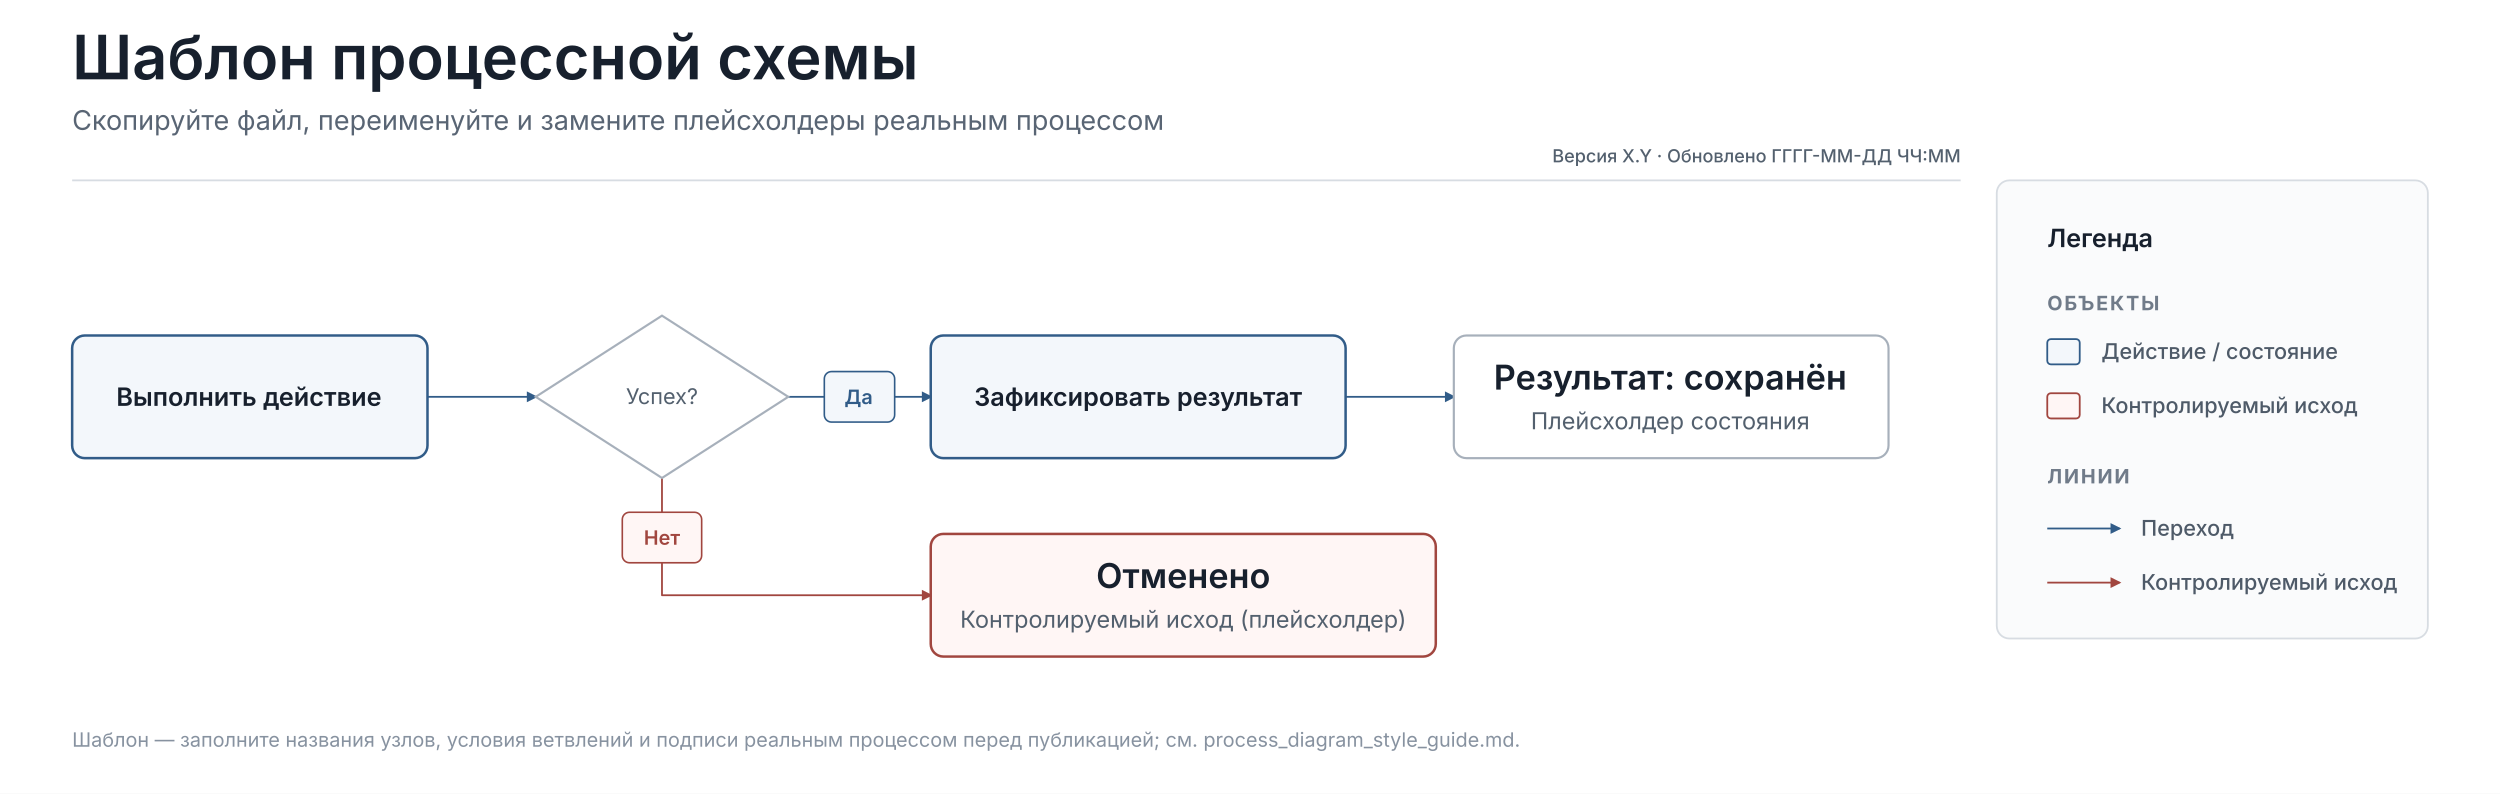
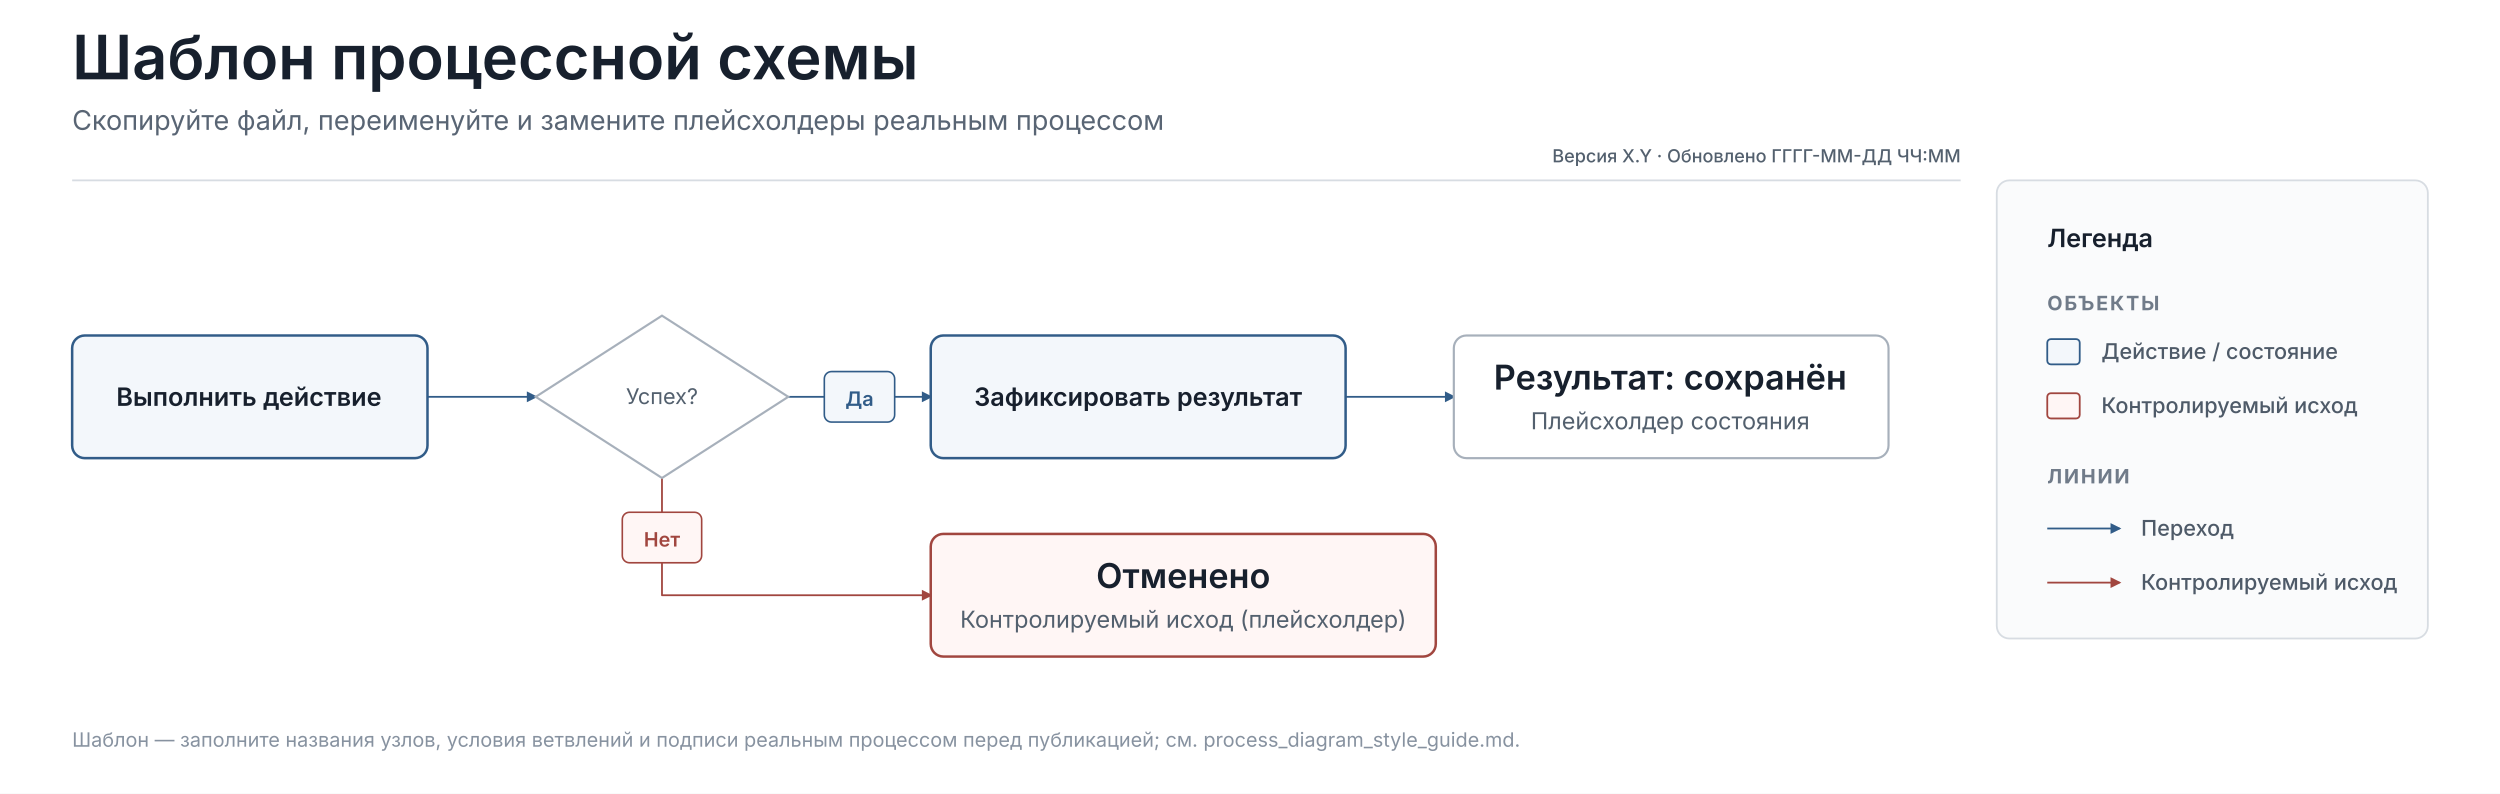
<svg xmlns="http://www.w3.org/2000/svg" width="1386" height="440" viewBox="0 0 1386 440" role="img" aria-labelledby="title desc">
  <defs>
    <marker id="arrow-main" viewBox="0 0 10 10" refX="8.2" refY="5" markerWidth="6" markerHeight="6" orient="auto-start-reverse">
      <path d="M0 0L10 5L0 10Z" fill="#315C88" />
    </marker>
    <marker id="arrow-fail" viewBox="0 0 10 10" refX="8.2" refY="5" markerWidth="6" markerHeight="6" orient="auto-start-reverse">
      <path d="M0 0L10 5L0 10Z" fill="#A1463F" />
    </marker>
    <style>
      text { font-family: Inter, "Segoe UI", Arial, sans-serif; fill: #17202D; }
      .title { font-size: 34px; font-weight: 600; }
      .subtitle { font-size: 15px; font-weight: 400; fill: #596574; }
      .component-title { font-size: 19px; font-weight: 600; }
      .component-text { font-size: 13px; font-weight: 400; fill: #53606E; }
      .node-title { font-size: 14px; font-weight: 600; }
      .decision-text { font-size: 12px; font-weight: 400; fill: #53606E; }
      .flow-text { font-size: 11px; font-weight: 600; fill: #315C88; }
      .control-flow-text { font-size: 11px; font-weight: 600; fill: #A1463F; }
      .legend { font-size: 12px; font-weight: 500; fill: #4E5A68; }
      .legend-section { font-size: 11px; font-weight: 700; letter-spacing: 1px; fill: #707B89; }
      .legend-heading { font-size: 14px; font-weight: 600; }
      .template-note { font-size: 11px; font-weight: 400; fill: #8792A0; }
      .gate-note { font-size: 10px; font-weight: 500; fill: #53606E; }
      .execution-card { fill: #F3F7FB; stroke: #315C88; stroke-width: 1.4; }
      .neutral-card { fill: #FFFFFF; stroke: #A7B0BB; stroke-width: 1.2; }
      .control-card { fill: #FFF6F5; stroke: #A1463F; stroke-width: 1.4; }
      .decision-node { fill: #FFFFFF; stroke: #A7B0BB; stroke-width: 1.2; }
      .flow-label { fill: #F3F7FB; stroke: #315C88; stroke-width: 0.9; }
      .flow-label-red { fill: #FFF6F5; stroke: #A1463F; stroke-width: 0.9; }
      .main-line { fill: none; stroke: #315C88; stroke-width: 1; stroke-linecap: round; stroke-linejoin: round; marker-end: url(#arrow-main); }
      .failure-line { fill: none; stroke: #A1463F; stroke-width: 1; stroke-linecap: round; stroke-linejoin: round; marker-end: url(#arrow-fail); }
    </style>
  </defs>
  <rect width="1386" height="440" fill="#FFFFFF" />
  <text x="40" y="44" class="title">Шаблон процессной схемы</text>
  <text x="40" y="72" class="subtitle">Скопируйте файл, переименуйте и замените плейсхолдеры реальным процессом</text>
  <text x="1087" y="90" text-anchor="end" class="gate-note" data-diagram-meta="version">Версия X.Y · Обновлено ГГГГ-ММ-ДД ЧЧ:ММ</text>
  <line x1="40" y1="100" x2="1087" y2="100" stroke="#D7DCE2" />
  <path class="main-line" d="M237 220H297" />
-   <path class="main-line" d="M437 220H516" />
+   <path id="process-yes-flow" class="main-line" d="M437 220H516" />
  <path class="main-line" d="M746 220H806" />
-   <path class="failure-line" d="M367 265V330H516" />
+   <path id="process-no-flow" class="failure-line" d="M367 265V330H516" />
  <g>
    <rect x="40" y="186" width="197" height="68" rx="7" class="execution-card" />
    <text x="138" y="225" class="node-title" text-anchor="middle">Выполнить действие</text>
  </g>
  <polygon points="367,175 437,220 367,265 297,220" class="decision-node" />
  <text x="367" y="224" class="decision-text" text-anchor="middle">Успех?</text>
-   <rect x="457" y="206" width="39" height="28" rx="4" class="flow-label" />
-   <text x="476" y="224" class="flow-text" text-anchor="middle">Да</text>
+   <rect id="process-yes-label" x="457" y="206" width="39" height="28" rx="4" class="flow-label" data-connector-ref="process-yes-flow" data-layout="flow-label" />
+   <text x="476.5" y="225" class="flow-text" text-anchor="middle" data-label-for="process-yes-label">Да</text>
  <g>
    <rect x="516" y="186" width="230" height="68" rx="7" class="execution-card" />
    <text x="631" y="225" class="node-title" text-anchor="middle">Зафиксировать результат</text>
  </g>
  <g>
    <rect x="806" y="186" width="241" height="68" rx="7" class="neutral-card" />
    <text x="926" y="216" class="component-title" text-anchor="middle">Результат: сохранён</text>
    <text x="926" y="238" class="component-text" text-anchor="middle">Плейсхолдер состояния</text>
  </g>
-   <rect x="345" y="284" width="44" height="28" rx="4" class="flow-label-red" />
-   <text x="367" y="302" class="control-flow-text" text-anchor="middle">Нет</text>
+   <rect id="process-no-label" x="345" y="284" width="44" height="28" rx="4" class="flow-label-red" data-connector-ref="process-no-flow" data-layout="flow-label" />
+   <text x="367" y="303" class="control-flow-text" text-anchor="middle" data-label-for="process-no-label">Нет</text>
  <g>
    <rect x="516" y="296" width="280" height="68" rx="7" class="control-card" />
    <text x="656" y="326" class="component-title" text-anchor="middle">Отменено</text>
    <text x="656" y="348" class="component-text" text-anchor="middle">Контролируемый исход (плейсхолдер)</text>
  </g>
  <g>
    <rect x="1107" y="100" width="239" height="254" rx="7" fill="#FAFBFC" stroke="#D7DCE2" stroke-width="1" />
    <text x="1135" y="137" class="legend-heading">Легенда</text>
    <text x="1135" y="172" class="legend-section">ОБЪЕКТЫ</text>
    <rect x="1135" y="188" width="18" height="14" rx="2" fill="#F3F7FB" stroke="#315C88" />
    <text x="1165" y="199" class="legend">Действие / состояние</text>
    <rect x="1135" y="218" width="18" height="14" rx="2" fill="#FFF6F5" stroke="#A1463F" />
    <text x="1165" y="229" class="legend">Контролируемый исход</text>
    <text x="1135" y="268" class="legend-section">ЛИНИИ</text>
    <line x1="1135" y1="293" x2="1175" y2="293" stroke="#315C88" stroke-width="1" marker-end="url(#arrow-main)" />
    <text x="1187" y="297" class="legend">Переход</text>
    <line x1="1135" y1="323" x2="1175" y2="323" stroke="#A1463F" stroke-width="1" marker-end="url(#arrow-fail)" />
    <text x="1187" y="327" class="legend">Контролируемый исход</text>
  </g>
  <text x="40" y="414" class="template-note">Шаблон — заполните названия узлов, условия ветвлений и подписи реальным процессом перед публикацией; см. process_diagram_style_guide.md.</text>
</svg>
